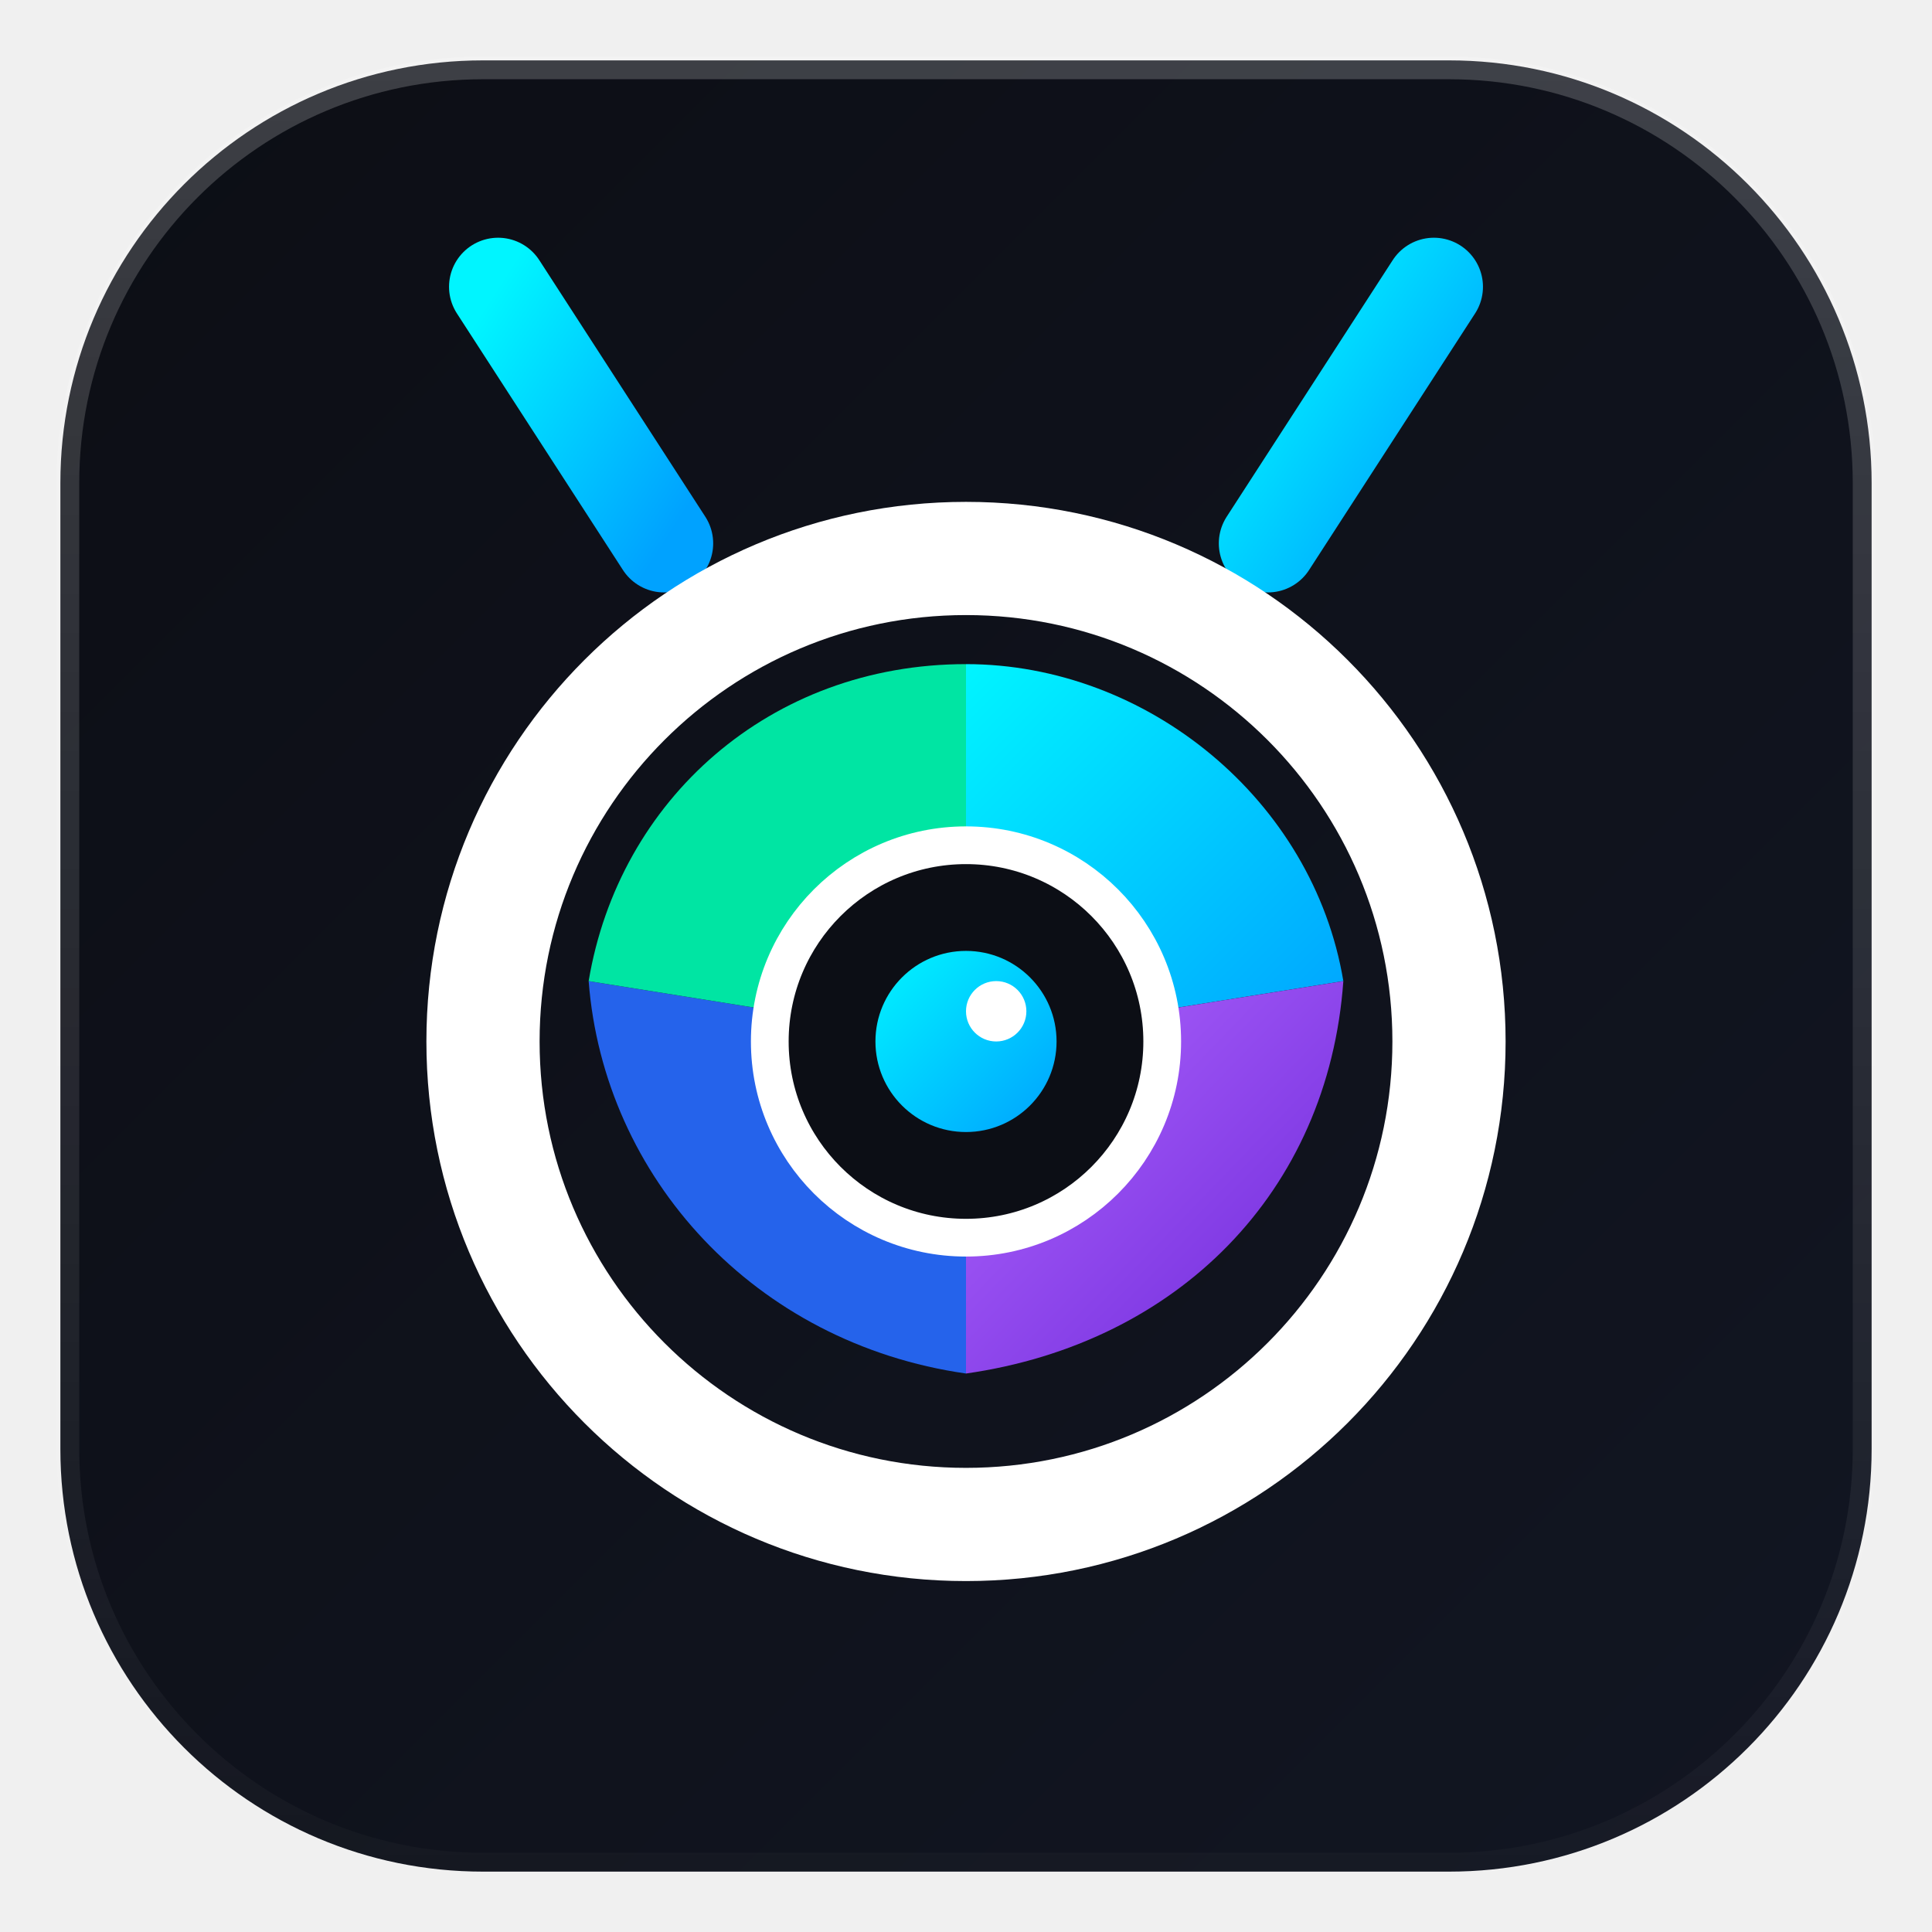
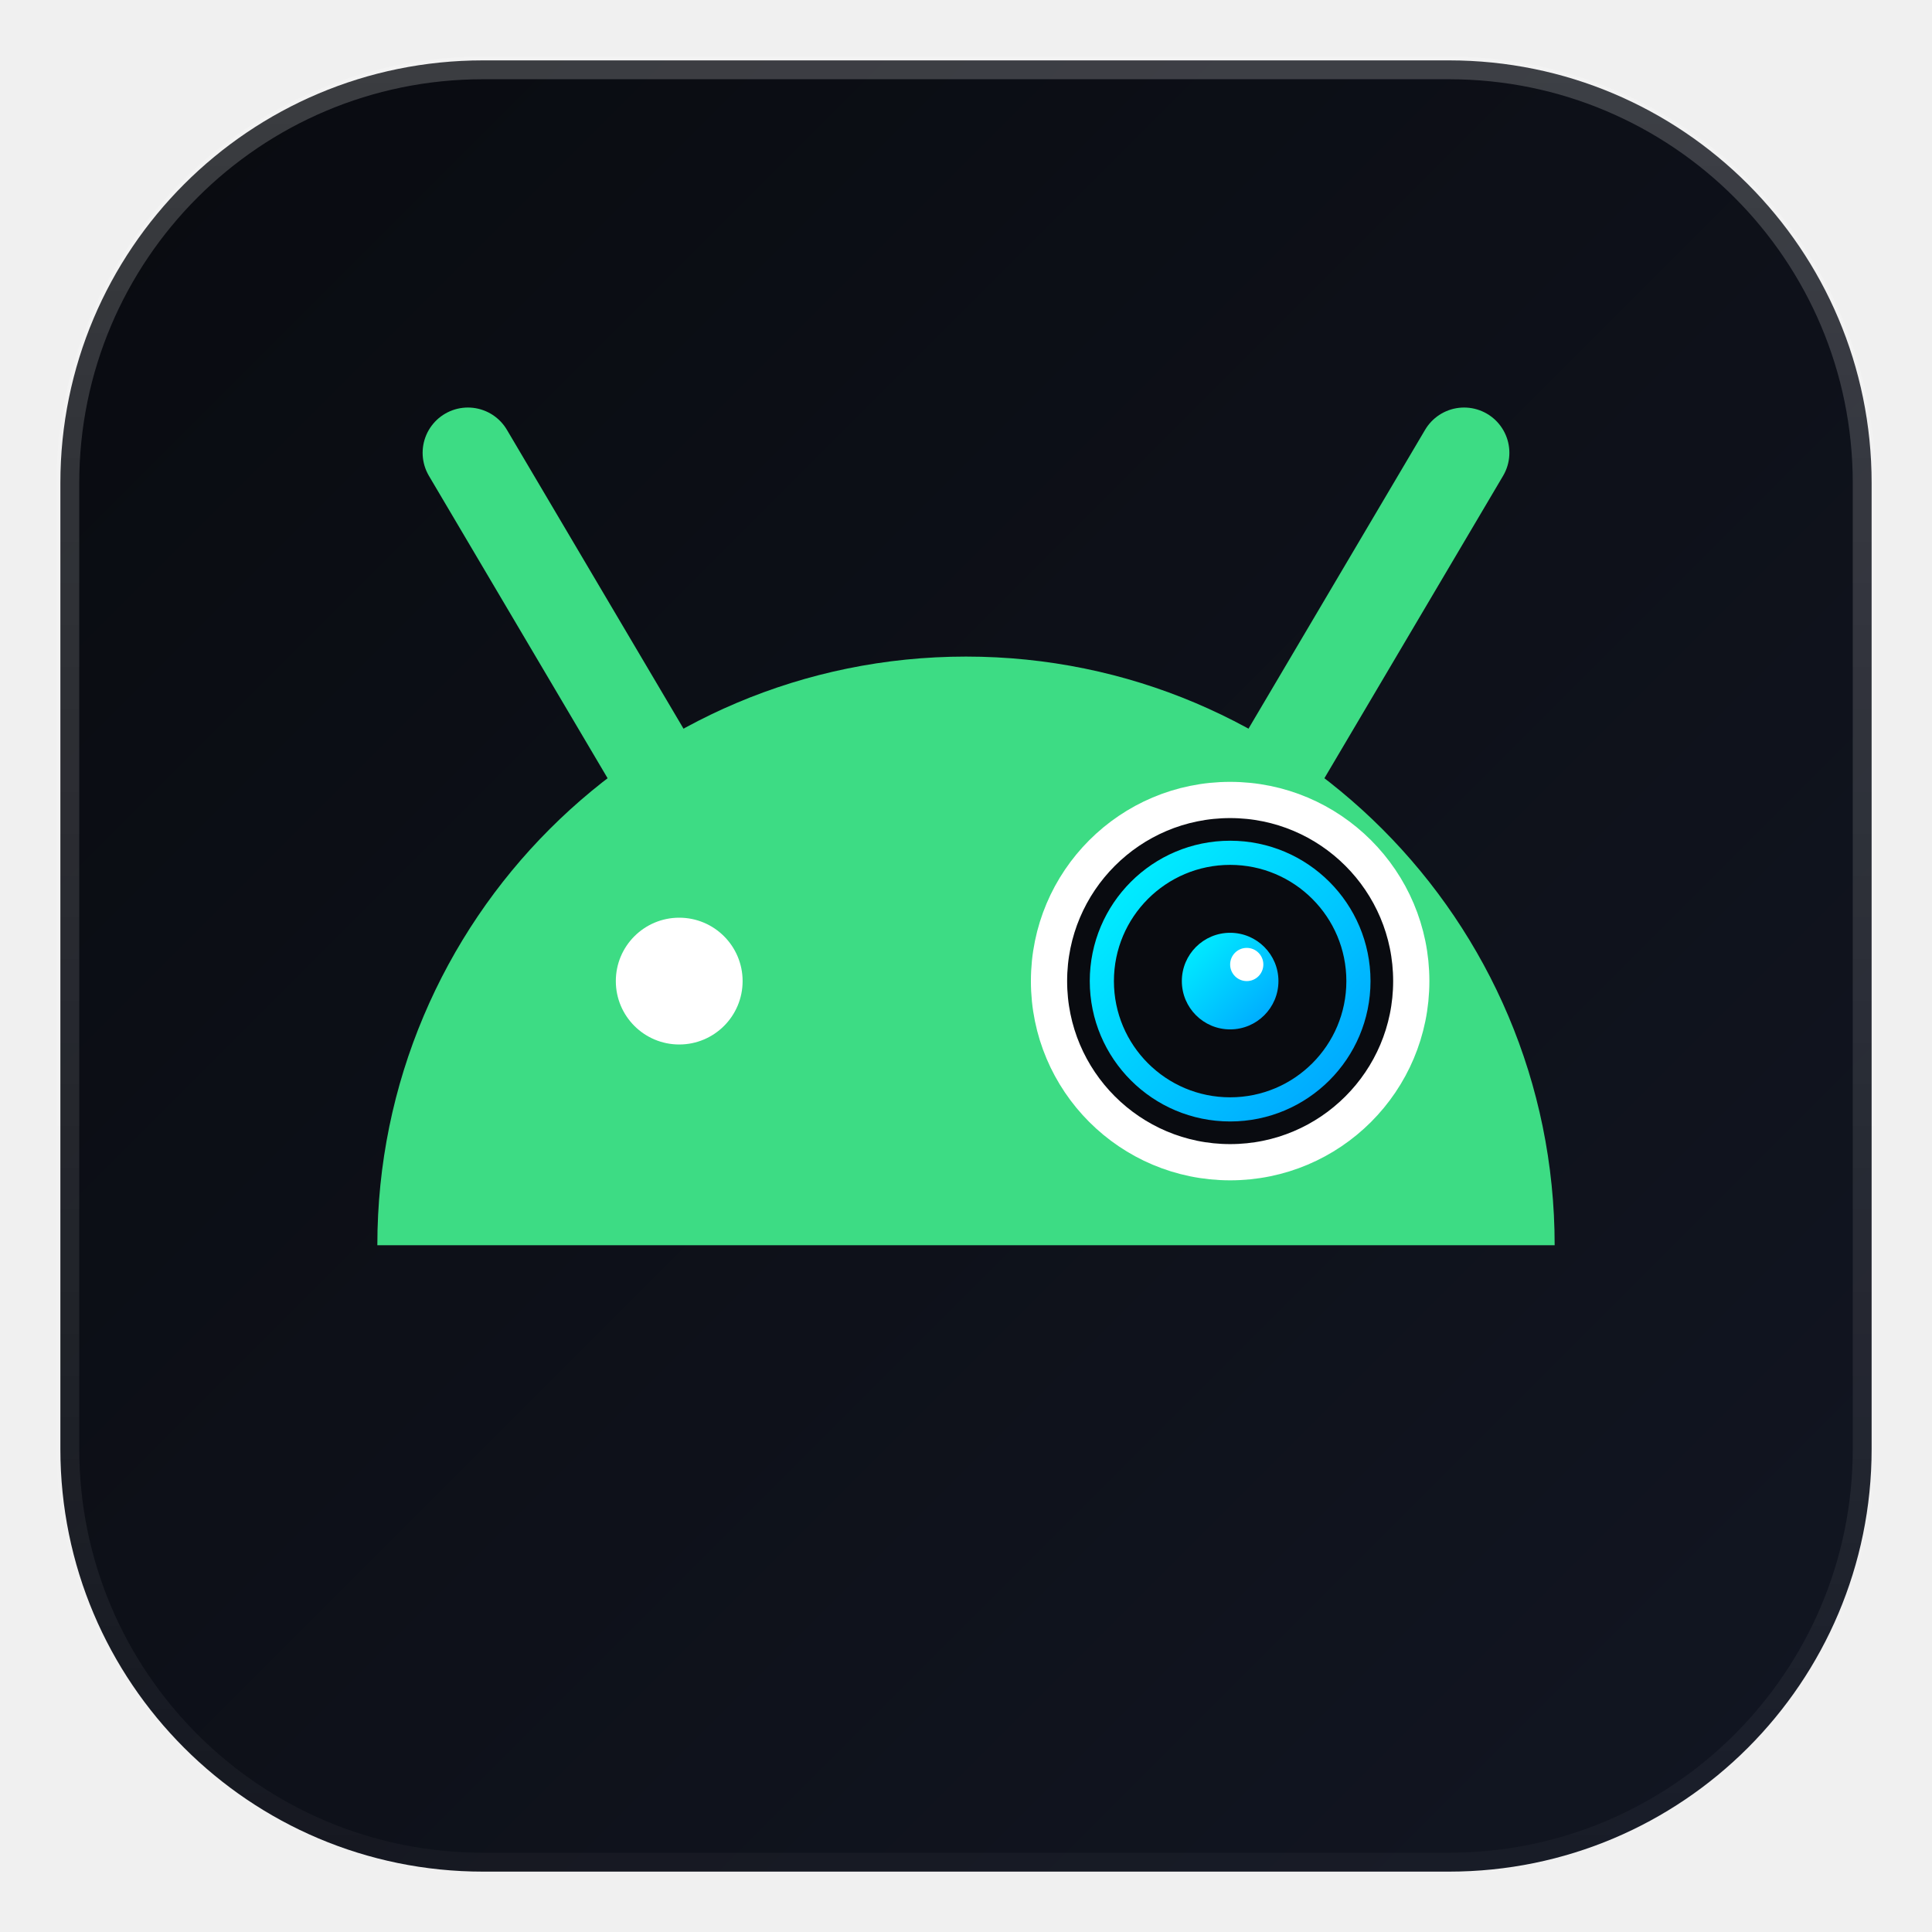
<svg xmlns="http://www.w3.org/2000/svg" viewBox="0 0 128 128" width="100%" height="100%">
  <defs>
    <linearGradient id="bg" x1="0%" y1="0%" x2="100%" y2="100%">
-       <stop offset="0%" stop-color="#0c0e15" />
+       <stop offset="0%" stop-color="#090b10" />
      <stop offset="100%" stop-color="#121622" />
+     </linearGradient>
+     <linearGradient id="rim" x1="0%" y1="0%" x2="0%" y2="100%">
+       <stop offset="0%" stop-color="#ffffff" stop-opacity="0.2" />
+       <stop offset="100%" stop-color="#ffffff" stop-opacity="0.03" />
    </linearGradient>
    <linearGradient id="cyanGrad" x1="0%" y1="0%" x2="100%" y2="100%">
      <stop offset="0%" stop-color="#00f5ff" />
      <stop offset="100%" stop-color="#00a2ff" />
    </linearGradient>
-     <linearGradient id="purpleGrad" x1="0%" y1="0%" x2="100%" y2="100%">
-       <stop offset="0%" stop-color="#b066ff" />
-       <stop offset="100%" stop-color="#6d28d9" />
-     </linearGradient>
-     <linearGradient id="rim" x1="0%" y1="0%" x2="0%" y2="100%">
-       <stop offset="0%" stop-color="#ffffff" stop-opacity="0.2" />
-       <stop offset="100%" stop-color="#ffffff" stop-opacity="0.02" />
-     </linearGradient>
  </defs>
  <rect x="4" y="4" width="120" height="120" rx="28" fill="url(#bg)" />
  <rect x="4.5" y="4.5" width="119" height="119" rx="27.5" fill="none" stroke="url(#rim)" stroke-width="1.5" />
-   <line x1="44" y1="36" x2="33" y2="19" stroke="url(#cyanGrad)" stroke-width="6.5" stroke-linecap="round" />
-   <line x1="84" y1="36" x2="95" y2="19" stroke="url(#cyanGrad)" stroke-width="6.5" stroke-linecap="round" />
-   <circle cx="64" cy="69" r="32" fill="none" stroke="#ffffff" stroke-width="7.5" />
-   <path d="M64 44 C76 44 87 53 89 65 L64 69 Z" fill="url(#cyanGrad)" />
-   <path d="M89 65 C88 79 78 89 64 91 L64 69 Z" fill="url(#purpleGrad)" />
-   <path d="M64 91 C50 89 40 78 39 65 L64 69 Z" fill="#2563eb" />
-   <path d="M39 65 C41 53 51 44 64 44 L64 69 Z" fill="#00e5a3" />
-   <circle cx="64" cy="69" r="13" fill="#0c0e15" stroke="#ffffff" stroke-width="2.5" />
-   <circle cx="64" cy="69" r="6" fill="url(#cyanGrad)" />
-   <circle cx="66" cy="67" r="2" fill="#ffffff" />
+   <line x1="44" y1="52" x2="31" y2="30" stroke="#3DDC84" stroke-width="6" stroke-linecap="round" />
+   <line x1="84" y1="52" x2="97" y2="30" stroke="#3DDC84" stroke-width="6" stroke-linecap="round" />
+   <path d="M 25 82.5 A 39 39 0 0 1 103 82.5 Z" fill="#3DDC84" />
+   <circle cx="45" cy="65" r="4.2" fill="#ffffff" />
+   <circle cx="81.5" cy="65" r="12" fill="#090b10" stroke="#ffffff" stroke-width="2.4" />
+   <circle cx="81.5" cy="65" r="8.5" fill="none" stroke="url(#cyanGrad)" stroke-width="1.6" />
+   <circle cx="81.5" cy="65" r="3.2" fill="url(#cyanGrad)" />
+   <circle cx="82.6" cy="63.9" r="1.1" fill="#ffffff" />
</svg>
